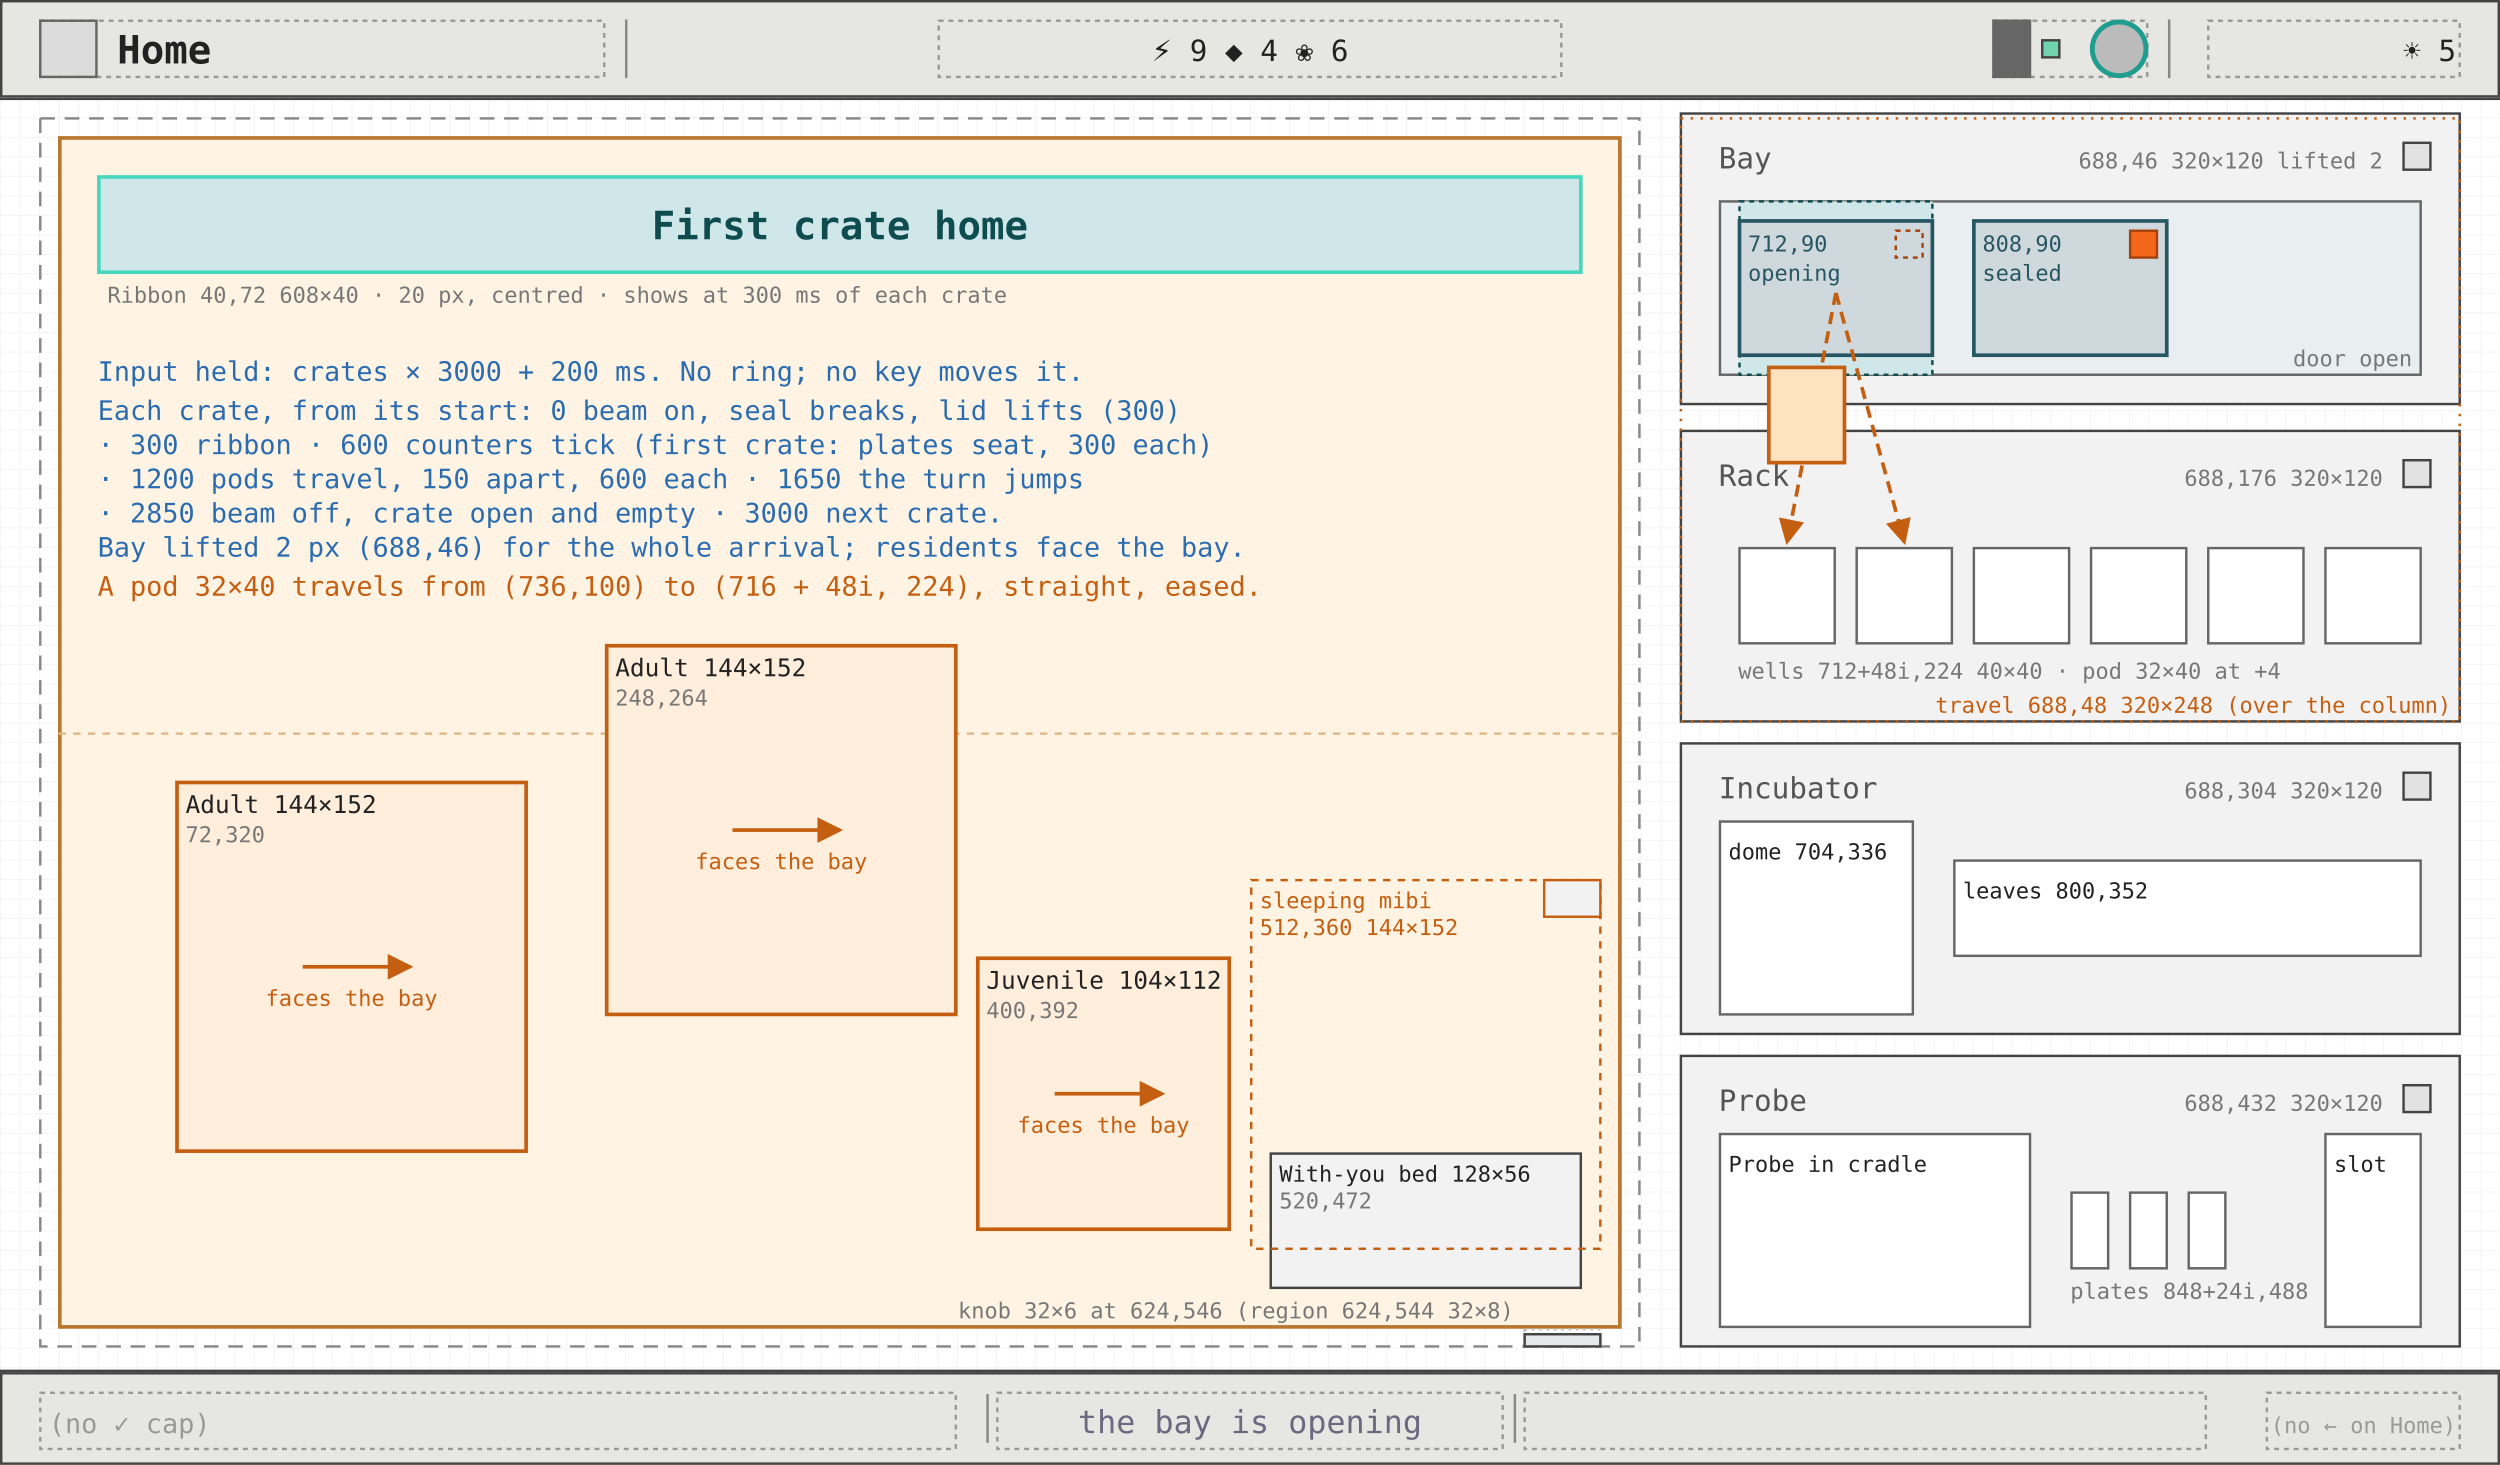
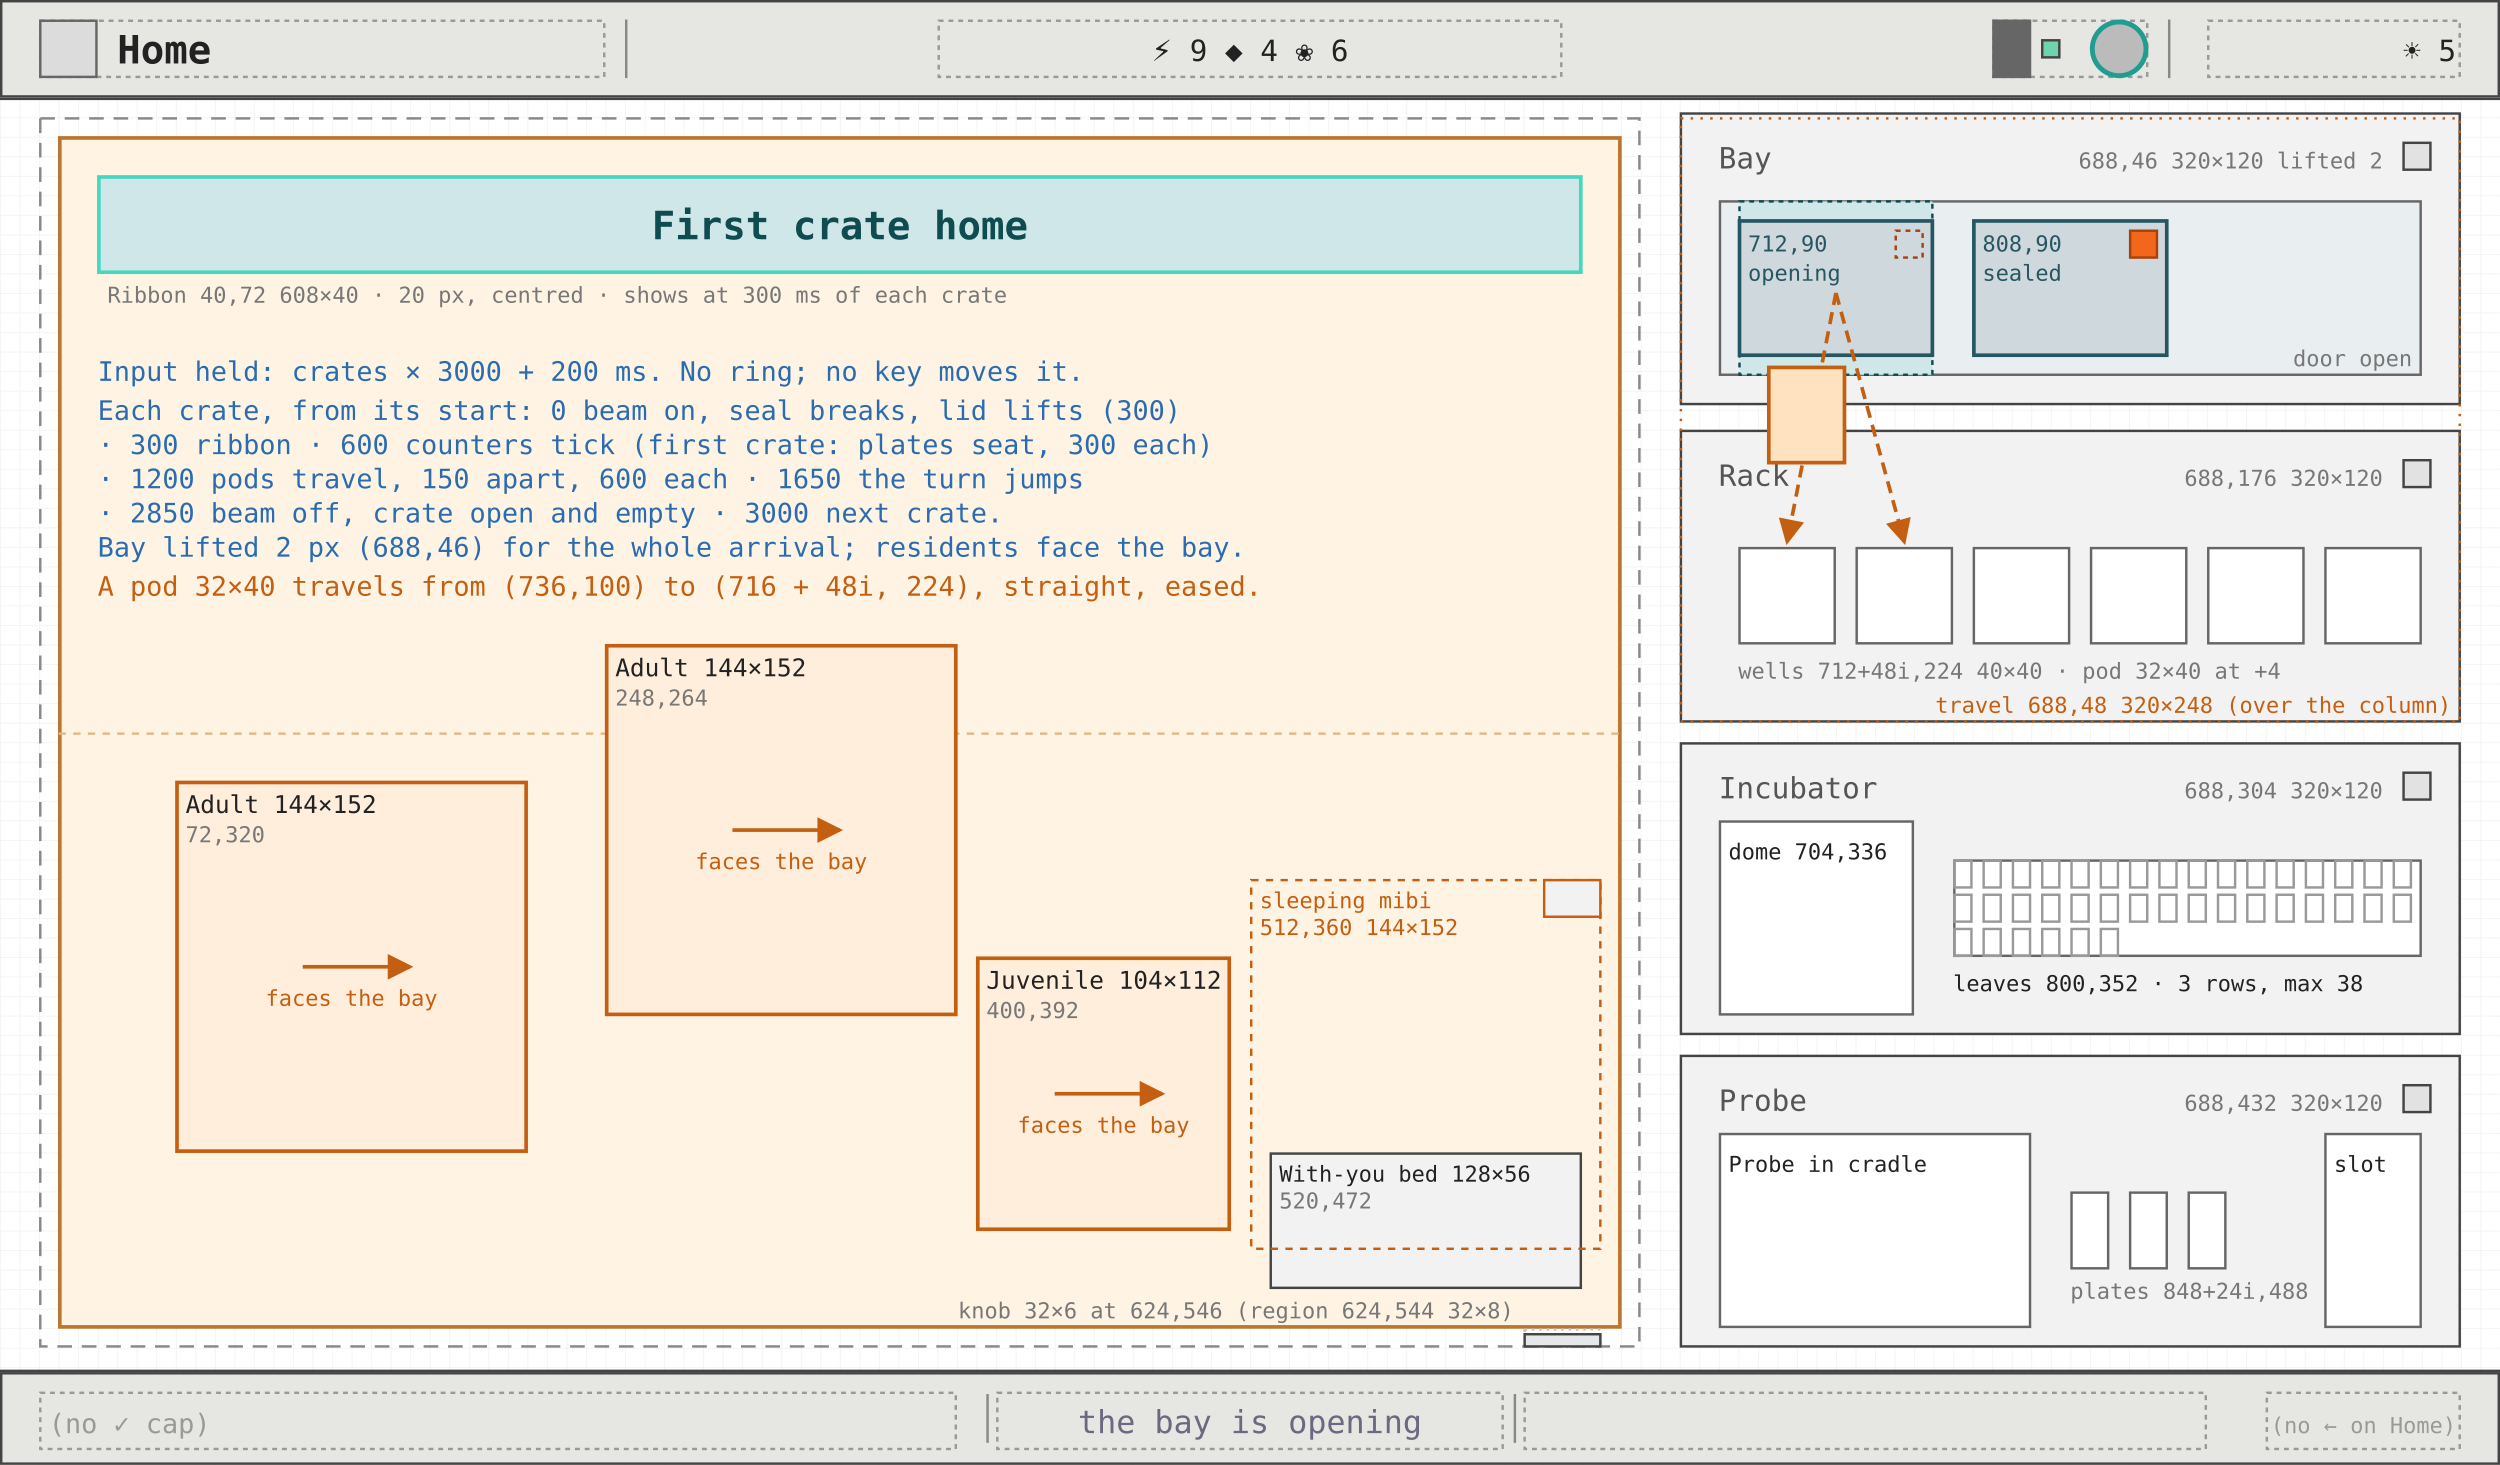
<svg xmlns="http://www.w3.org/2000/svg" viewBox="0 0 1024 600" width="1024" height="600" font-family="ui-monospace, Menlo, Consolas, monospace">
  <defs>
    <pattern id="g8" width="8" height="8" patternUnits="userSpaceOnUse">
      <path d="M8 0H0V8" fill="none" stroke="#efefef" stroke-width="0.5" />
    </pattern>
    <marker id="ah" viewBox="0 0 8 8" refX="7" refY="4" markerWidth="7" markerHeight="7" orient="auto">
      <path d="M0 0L8 4L0 8z" fill="#2b6cb0" />
    </marker>
    <marker id="ao" viewBox="0 0 8 8" refX="7" refY="4" markerWidth="7" markerHeight="7" orient="auto">
      <path d="M0 0L8 4L0 8z" fill="#c45f12" />
    </marker>
  </defs>
  <rect width="1024" height="600" fill="#ffffff" />
  <rect width="1024" height="600" fill="url(#g8)" />
  <line x1="0" y1="40.5" x2="1024" y2="40.5" stroke="#444" stroke-width="1" />
  <rect x="0.5" y="0.5" width="1023" height="39" fill="#e6e6e2" stroke="#444" stroke-width="1" />
  <rect x="16.5" y="8.5" width="231" height="23" fill="none" stroke="#999" stroke-width="1" stroke-dasharray="2 2" />
  <rect x="16.5" y="8.5" width="23" height="23" fill="#dcdcdc" stroke="#666" stroke-width="1" />
  <text x="48" y="26" font-size="16" fill="#222" font-weight="600">Home</text>
  <line x1="256.5" y1="8" x2="256.5" y2="32" stroke="#888" stroke-width="1" />
  <line x1="888.5" y1="8" x2="888.5" y2="32" stroke="#888" stroke-width="1" />
  <rect x="384.5" y="8.5" width="255" height="23" fill="none" stroke="#999" stroke-width="1" stroke-dasharray="2 2" />
  <text x="512" y="25" font-size="12" fill="#222" text-anchor="middle">⚡ 9   ◆ 4   ❀ 6</text>
  <rect x="816.5" y="8.5" width="63" height="23" fill="none" stroke="#999" stroke-width="1" stroke-dasharray="2 2" />
  <rect x="816.5" y="8.5" width="15" height="23" fill="#666" stroke="#666" stroke-width="1" />
  <rect x="836.5" y="16.5" width="7" height="7" fill="#6fd3b0" stroke="#444" stroke-width="1" />
  <circle cx="868" cy="20" r="11" fill="#bbb" stroke="#1f9d8f" stroke-width="2" />
  <rect x="904.5" y="8.5" width="103" height="23" fill="none" stroke="#999" stroke-width="1" stroke-dasharray="2 2" />
  <text x="1006" y="25" font-size="12" fill="#222" text-anchor="end">☀ 5</text>
  <rect x="16.5" y="48.5" width="655" height="503" fill="none" stroke="#888" stroke-width="1" stroke-dasharray="6 4" />
  <rect x="24.5" y="56.5" width="639" height="487" fill="#fff4e3" stroke="#b9772f" stroke-width="1.5" />
  <line x1="24" y1="300.5" x2="664" y2="300.5" stroke="#e0b98a" stroke-width="1" stroke-dasharray="3 3" />
  <rect x="72.5" y="320.5" width="143" height="151" fill="#ffeedb" stroke="#c45f12" stroke-width="1.5" />
  <text x="76" y="333" font-size="10" fill="#222">Adult 144×152</text>
  <text x="76" y="345" font-size="9" fill="#777">72,320</text>
  <line x1="124" y1="396" x2="168" y2="396" stroke="#c45f12" stroke-width="1.5" marker-end="url(#ao)" />
  <text x="144" y="412" font-size="9" fill="#c45f12" text-anchor="middle">faces the bay</text>
  <rect x="248.5" y="264.5" width="143" height="151" fill="#ffeedb" stroke="#c45f12" stroke-width="1.5" />
  <text x="252" y="277" font-size="10" fill="#222">Adult 144×152</text>
  <text x="252" y="289" font-size="9" fill="#777">248,264</text>
  <line x1="300" y1="340" x2="344" y2="340" stroke="#c45f12" stroke-width="1.5" marker-end="url(#ao)" />
  <text x="320" y="356" font-size="9" fill="#c45f12" text-anchor="middle">faces the bay</text>
  <rect x="400.5" y="392.5" width="103" height="111" fill="#ffeedb" stroke="#c45f12" stroke-width="1.5" />
  <text x="404" y="405" font-size="10" fill="#222">Juvenile 104×112</text>
  <text x="404" y="417" font-size="9" fill="#777">400,392</text>
  <line x1="432" y1="448" x2="476" y2="448" stroke="#c45f12" stroke-width="1.5" marker-end="url(#ao)" />
  <text x="452" y="464" font-size="9" fill="#c45f12" text-anchor="middle">faces the bay</text>
  <rect x="520.5" y="472.5" width="127" height="55" fill="#f2f2f2" stroke="#444" stroke-width="1" />
  <text x="524" y="484" font-size="9" fill="#222">With-you bed 128×56</text>
  <text x="524" y="495" font-size="9" fill="#777">520,472</text>
  <rect x="512.5" y="360.5" width="143" height="151" fill="none" stroke="#c45f12" stroke-width="1" stroke-dasharray="3 3" />
  <text x="516" y="372" font-size="9" fill="#c45f12">sleeping mibi</text>
  <text x="516" y="383" font-size="9" fill="#c45f12">512,360 144×152</text>
  <rect x="632.5" y="360.5" width="23" height="15" fill="#f2f2f2" stroke="#c45f12" stroke-width="1" />
  <rect x="624.5" y="544.5" width="31" height="7" fill="none" stroke="#bbb" stroke-width="1" stroke-dasharray="1 2" />
  <rect x="624.5" y="546.5" width="31" height="5" fill="#e4e8ea" stroke="#444" stroke-width="1" />
  <text x="620" y="540" font-size="9" fill="#777" text-anchor="end">knob 32×6 at 624,546 (region 624,544 32×8)</text>
  <rect x="688.5" y="46.5" width="319" height="119" fill="#f2f2f2" stroke="#444" stroke-width="1" />
  <text x="704" y="69" font-size="12" fill="#555">Bay</text>
  <text x="976" y="69" font-size="9" fill="#777" text-anchor="end">688,46 320×120 lifted 2</text>
  <rect x="984.5" y="58.5" width="11" height="11" fill="#e2e2e2" stroke="#444" stroke-width="1" />
  <rect x="704.5" y="82.5" width="287" height="71" fill="#e9eef0" stroke="#666" stroke-width="1" />
  <text x="988" y="150" font-size="9" fill="#777" text-anchor="end">door open</text>
  <rect x="712.5" y="82.5" width="79" height="71" fill="#cfe7e8" stroke="#0f4c50" stroke-width="1" stroke-dasharray="2 2" />
  <rect x="712.5" y="90.5" width="79" height="55" fill="#cfd8dc" stroke="#275663" stroke-width="1.5" />
  <text x="716" y="103" font-size="9" fill="#275663">712,90</text>
  <text x="716" y="115" font-size="9" fill="#275663">opening</text>
  <rect x="776.5" y="94.5" width="11" height="11" fill="none" stroke="#a6420c" stroke-width="1" stroke-dasharray="2 2" />
  <rect x="808.5" y="90.5" width="79" height="55" fill="#cfd8dc" stroke="#275663" stroke-width="1.5" />
  <text x="812" y="103" font-size="9" fill="#275663">808,90</text>
  <text x="812" y="115" font-size="9" fill="#275663">sealed</text>
  <rect x="872.5" y="94.5" width="11" height="11" fill="#f2671b" stroke="#a6420c" stroke-width="1" />
  <rect x="688.5" y="176.5" width="319" height="119" fill="#f2f2f2" stroke="#444" stroke-width="1" />
  <text x="704" y="199" font-size="12" fill="#555">Rack</text>
  <text x="976" y="199" font-size="9" fill="#777" text-anchor="end">688,176 320×120</text>
  <rect x="984.5" y="188.5" width="11" height="11" fill="#e2e2e2" stroke="#444" stroke-width="1" />
  <rect x="712.5" y="224.5" width="39" height="39" fill="#fff" stroke="#666" stroke-width="1" />
  <rect x="760.5" y="224.5" width="39" height="39" fill="#fff" stroke="#666" stroke-width="1" />
  <rect x="808.5" y="224.5" width="39" height="39" fill="#fff" stroke="#666" stroke-width="1" />
  <rect x="856.5" y="224.5" width="39" height="39" fill="#fff" stroke="#666" stroke-width="1" />
  <rect x="904.5" y="224.5" width="39" height="39" fill="#fff" stroke="#666" stroke-width="1" />
  <rect x="952.5" y="224.5" width="39" height="39" fill="#fff" stroke="#666" stroke-width="1" />
  <text x="712" y="278" font-size="9" fill="#777">wells 712+48i,224 40×40 · pod 32×40 at +4</text>
  <rect x="688.5" y="304.5" width="319" height="119" fill="#f2f2f2" stroke="#444" stroke-width="1" />
  <text x="704" y="327" font-size="12" fill="#555">Incubator</text>
  <text x="976" y="327" font-size="9" fill="#777" text-anchor="end">688,304 320×120</text>
  <rect x="984.5" y="316.5" width="11" height="11" fill="#e2e2e2" stroke="#444" stroke-width="1" />
  <rect x="704.5" y="336.5" width="79" height="79" fill="#fff" stroke="#666" stroke-width="1" />
  <text x="708" y="352" font-size="9" fill="#222">dome 704,336</text>
  <rect x="800.5" y="352.5" width="191" height="39" fill="#fff" stroke="#666" stroke-width="1" />
-   <text x="804" y="368" font-size="9" fill="#222">leaves 800,352</text>
+   <rect x="800.5" y="352.5" width="7" height="11" fill="none" stroke="#999" stroke-width="1" />
+   <rect x="812.5" y="352.5" width="7" height="11" fill="none" stroke="#999" stroke-width="1" />
+   <rect x="824.5" y="352.5" width="7" height="11" fill="none" stroke="#999" stroke-width="1" />
+   <rect x="836.5" y="352.5" width="7" height="11" fill="none" stroke="#999" stroke-width="1" />
+   <rect x="848.5" y="352.5" width="7" height="11" fill="none" stroke="#999" stroke-width="1" />
+   <rect x="860.5" y="352.5" width="7" height="11" fill="none" stroke="#999" stroke-width="1" />
+   <rect x="872.5" y="352.5" width="7" height="11" fill="none" stroke="#999" stroke-width="1" />
+   <rect x="884.5" y="352.5" width="7" height="11" fill="none" stroke="#999" stroke-width="1" />
+   <rect x="896.5" y="352.5" width="7" height="11" fill="none" stroke="#999" stroke-width="1" />
+   <rect x="908.5" y="352.5" width="7" height="11" fill="none" stroke="#999" stroke-width="1" />
+   <rect x="920.5" y="352.5" width="7" height="11" fill="none" stroke="#999" stroke-width="1" />
+   <rect x="932.5" y="352.5" width="7" height="11" fill="none" stroke="#999" stroke-width="1" />
+   <rect x="944.5" y="352.5" width="7" height="11" fill="none" stroke="#999" stroke-width="1" />
+   <rect x="956.5" y="352.5" width="7" height="11" fill="none" stroke="#999" stroke-width="1" />
+   <rect x="968.5" y="352.5" width="7" height="11" fill="none" stroke="#999" stroke-width="1" />
+   <rect x="980.5" y="352.5" width="7" height="11" fill="none" stroke="#999" stroke-width="1" />
+   <rect x="800.5" y="366.5" width="7" height="11" fill="none" stroke="#999" stroke-width="1" />
+   <rect x="812.5" y="366.5" width="7" height="11" fill="none" stroke="#999" stroke-width="1" />
+   <rect x="824.5" y="366.5" width="7" height="11" fill="none" stroke="#999" stroke-width="1" />
+   <rect x="836.5" y="366.5" width="7" height="11" fill="none" stroke="#999" stroke-width="1" />
+   <rect x="848.5" y="366.5" width="7" height="11" fill="none" stroke="#999" stroke-width="1" />
+   <rect x="860.5" y="366.5" width="7" height="11" fill="none" stroke="#999" stroke-width="1" />
+   <rect x="872.5" y="366.5" width="7" height="11" fill="none" stroke="#999" stroke-width="1" />
+   <rect x="884.5" y="366.5" width="7" height="11" fill="none" stroke="#999" stroke-width="1" />
+   <rect x="896.5" y="366.5" width="7" height="11" fill="none" stroke="#999" stroke-width="1" />
+   <rect x="908.5" y="366.5" width="7" height="11" fill="none" stroke="#999" stroke-width="1" />
+   <rect x="920.5" y="366.5" width="7" height="11" fill="none" stroke="#999" stroke-width="1" />
+   <rect x="932.5" y="366.5" width="7" height="11" fill="none" stroke="#999" stroke-width="1" />
+   <rect x="944.5" y="366.5" width="7" height="11" fill="none" stroke="#999" stroke-width="1" />
+   <rect x="956.5" y="366.5" width="7" height="11" fill="none" stroke="#999" stroke-width="1" />
+   <rect x="968.5" y="366.5" width="7" height="11" fill="none" stroke="#999" stroke-width="1" />
+   <rect x="980.5" y="366.5" width="7" height="11" fill="none" stroke="#999" stroke-width="1" />
+   <rect x="800.5" y="380.5" width="7" height="11" fill="none" stroke="#999" stroke-width="1" />
+   <rect x="812.5" y="380.5" width="7" height="11" fill="none" stroke="#999" stroke-width="1" />
+   <rect x="824.5" y="380.5" width="7" height="11" fill="none" stroke="#999" stroke-width="1" />
+   <rect x="836.5" y="380.5" width="7" height="11" fill="none" stroke="#999" stroke-width="1" />
+   <rect x="848.5" y="380.5" width="7" height="11" fill="none" stroke="#999" stroke-width="1" />
+   <rect x="860.5" y="380.5" width="7" height="11" fill="none" stroke="#999" stroke-width="1" />
+   <text x="800" y="406" font-size="9" fill="#222">leaves 800,352 · 3 rows, max 38</text>
  <rect x="688.5" y="432.5" width="319" height="119" fill="#f2f2f2" stroke="#444" stroke-width="1" />
  <text x="704" y="455" font-size="12" fill="#555">Probe</text>
  <text x="976" y="455" font-size="9" fill="#777" text-anchor="end">688,432 320×120</text>
  <rect x="984.5" y="444.5" width="11" height="11" fill="#e2e2e2" stroke="#444" stroke-width="1" />
  <rect x="704.5" y="464.5" width="127" height="79" fill="#fff" stroke="#666" stroke-width="1" />
  <text x="708" y="480" font-size="9" fill="#222">Probe in cradle</text>
  <rect x="848.5" y="488.5" width="15" height="31" fill="#fff" stroke="#666" stroke-width="1" />
  <rect x="872.5" y="488.5" width="15" height="31" fill="#fff" stroke="#666" stroke-width="1" />
  <rect x="896.5" y="488.5" width="15" height="31" fill="#fff" stroke="#666" stroke-width="1" />
  <text x="848" y="532" font-size="9" fill="#777">plates 848+24i,488</text>
  <rect x="952.5" y="464.5" width="39" height="79" fill="#fff" stroke="#666" stroke-width="1" />
  <text x="956" y="480" font-size="9" fill="#222">slot</text>
  <rect x="40.5" y="72.5" width="607" height="39" fill="#cfe7e8" stroke="#45d8be" stroke-width="1.5" />
  <text x="344" y="98" font-size="16" fill="#0f4c50" text-anchor="middle" font-weight="600">First crate home</text>
  <text x="44" y="124" font-size="9" fill="#777">Ribbon 40,72 608×40 · 20 px, centred · shows at 300 ms of each crate</text>
  <rect x="688.5" y="48.5" width="319" height="247" fill="none" stroke="#c45f12" stroke-width="1" stroke-dasharray="1 3" />
  <text x="1004" y="292" font-size="9" fill="#c45f12" text-anchor="end">travel 688,48 320×248 (over the column)</text>
  <line x1="752" y1="120" x2="732" y2="222" stroke="#c45f12" stroke-width="1.5" stroke-dasharray="5 3" marker-end="url(#ao)" />
  <line x1="752" y1="120" x2="780" y2="222" stroke="#c45f12" stroke-width="1.5" stroke-dasharray="5 3" marker-end="url(#ao)" />
  <rect x="724.5" y="150.5" width="31" height="39" fill="#ffe2bf" stroke="#c45f12" stroke-width="1.5" />
  <text x="40" y="244" font-size="11" fill="#c45f12">A pod 32×40 travels from (736,100) to (716 + 48i, 224), straight, eased.</text>
  <line x1="0" y1="0" x2="0" y2="0" stroke="#888" stroke-width="1" />
  <text x="40" y="156" font-size="11" fill="#2b6cb0">Input held: crates × 3000 + 200 ms. No ring; no key moves it.</text>
  <text x="40" y="172" font-size="11" fill="#2b6cb0">Each crate, from its start: 0 beam on, seal breaks, lid lifts (300)</text>
  <text x="40" y="186" font-size="11" fill="#2b6cb0">· 300 ribbon · 600 counters tick (first crate: plates seat, 300 each)</text>
  <text x="40" y="200" font-size="11" fill="#2b6cb0">· 1200 pods travel, 150 apart, 600 each · 1650 the turn jumps</text>
  <text x="40" y="214" font-size="11" fill="#2b6cb0">· 2850 beam off, crate open and empty · 3000 next crate.</text>
  <text x="40" y="228" font-size="11" fill="#2b6cb0">Bay lifted 2 px (688,46) for the whole arrival; residents face the bay.</text>
  <line x1="0" y1="561.5" x2="1024" y2="561.5" stroke="#444" stroke-width="1" />
  <rect x="0.5" y="562.5" width="1023" height="37" fill="#e6e6e2" stroke="#444" stroke-width="1" />
  <rect x="16.5" y="570.5" width="375" height="23" fill="none" stroke="#999" stroke-width="1" stroke-dasharray="2 2" />
  <rect x="408.5" y="570.5" width="207" height="23" fill="none" stroke="#999" stroke-width="1" stroke-dasharray="2 2" />
  <rect x="624.5" y="570.5" width="279" height="23" fill="none" stroke="#999" stroke-width="1" stroke-dasharray="2 2" />
  <rect x="928.5" y="570.5" width="79" height="23" fill="none" stroke="#999" stroke-width="1" stroke-dasharray="2 2" />
  <line x1="404.5" y1="571" x2="404.5" y2="591" stroke="#888" stroke-width="1" />
  <line x1="620.5" y1="571" x2="620.5" y2="591" stroke="#888" stroke-width="1" />
  <text x="20" y="587" font-size="11" fill="#999">(no ✓ cap)</text>
  <text x="512" y="587" font-size="13" fill="#6b6880" text-anchor="middle">the bay is opening</text>
  <text x="1006" y="587" font-size="9" fill="#999" text-anchor="end">(no ← on Home)</text>
</svg>
